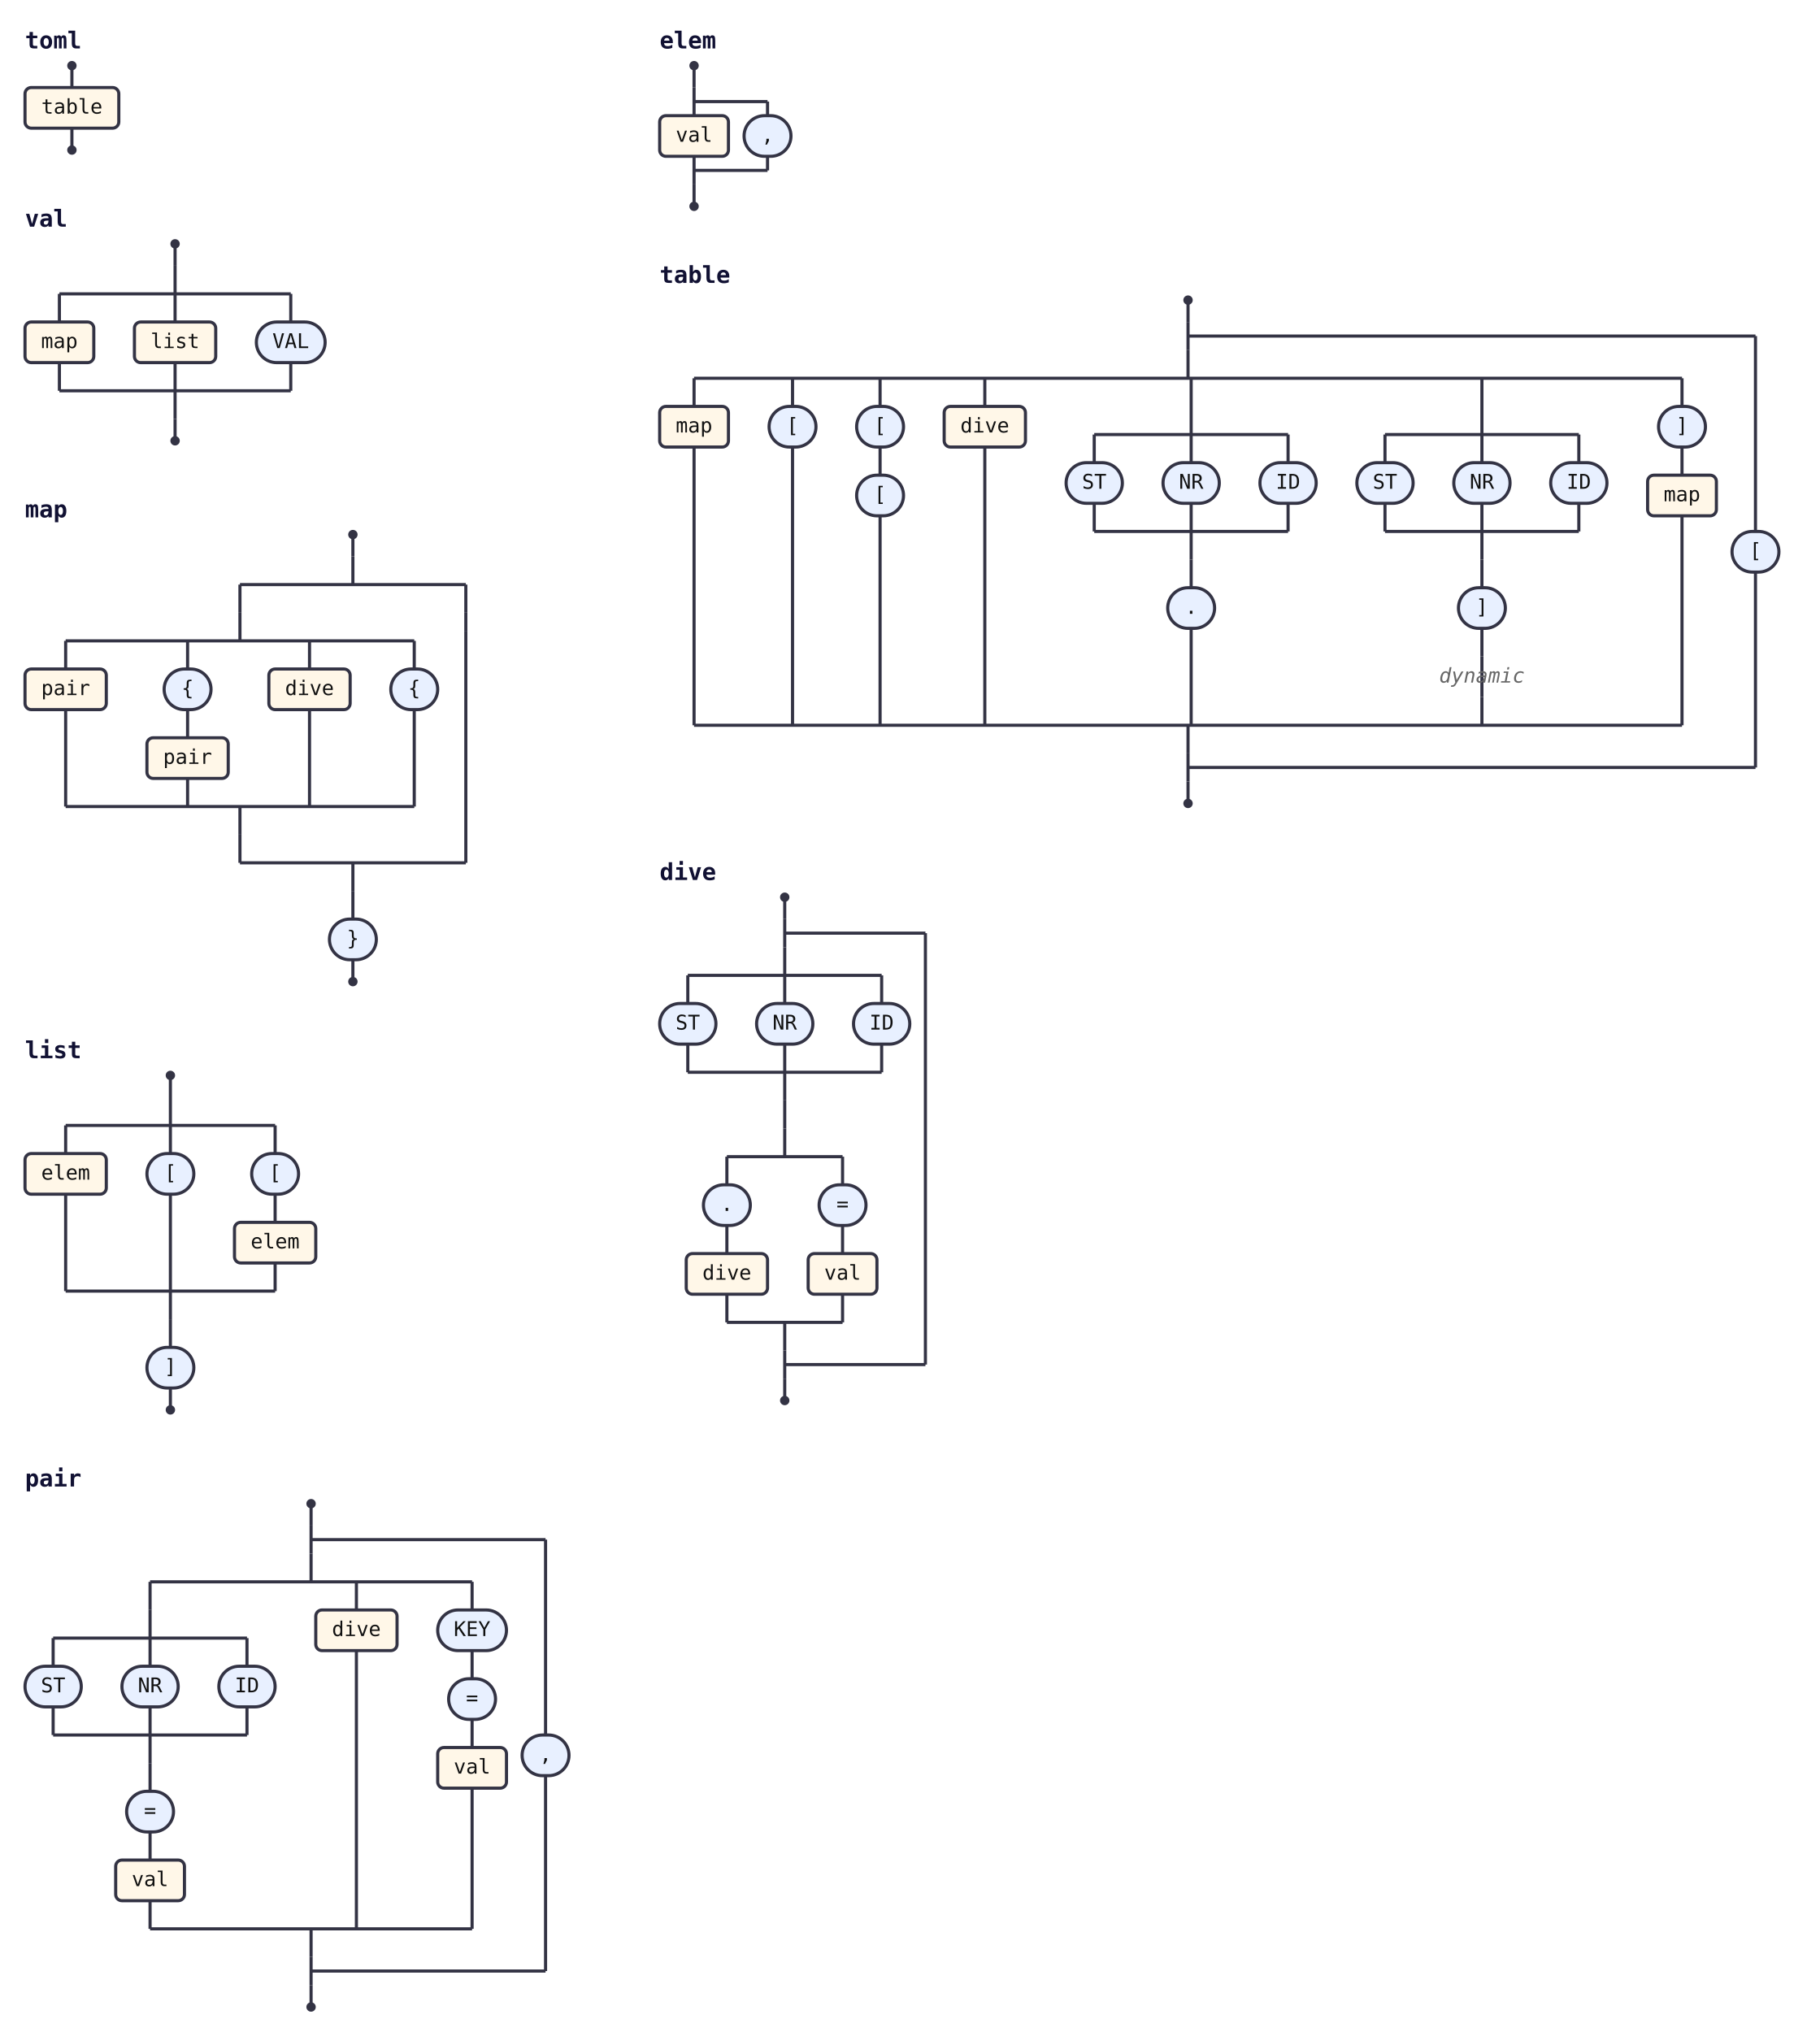
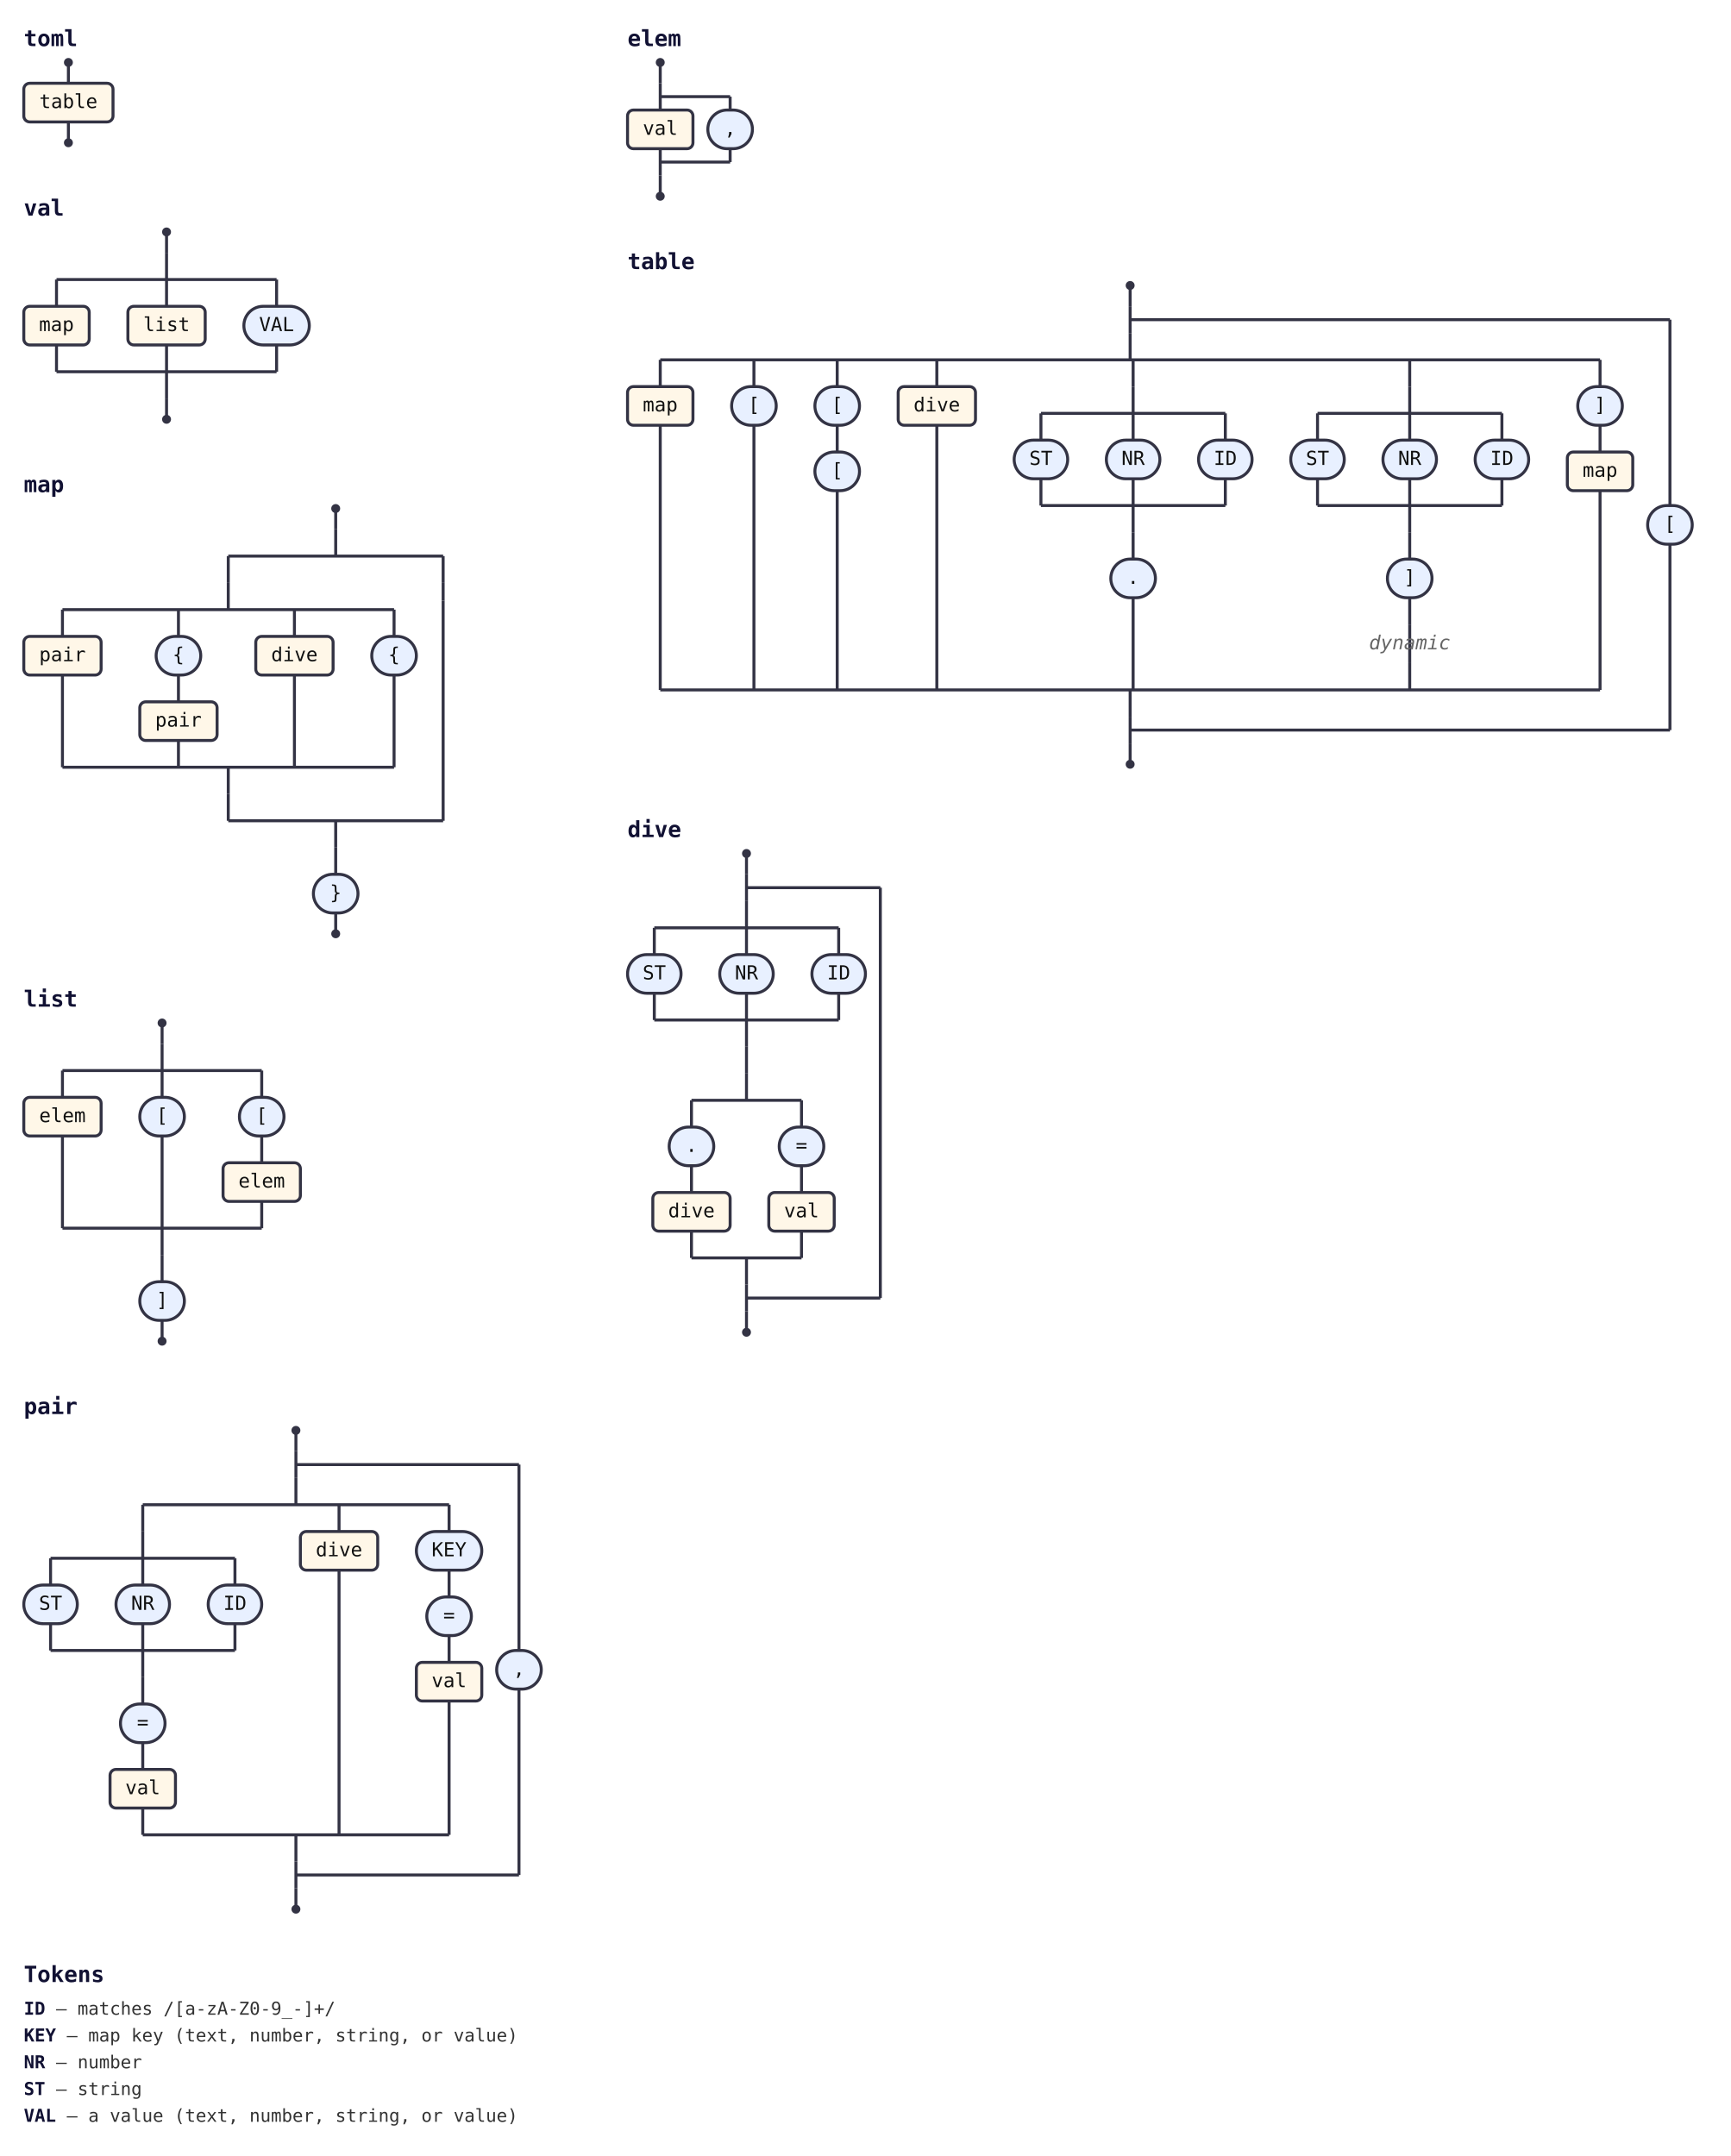
- <svg xmlns="http://www.w3.org/2000/svg" class="railroad" width="1164" height="1300" viewBox="0 0 1164 1300">
-   <style>svg.railroad{background:#fff;font-family:monospace;font-size:13px}.rr-line{stroke:#334;stroke-width:2;fill:none}.rr-cap{fill:#334}.rr-term{fill:#e8f0ff;stroke:#334;stroke-width:2}.rr-nonterm{fill:#fff7e8;stroke:#334;stroke-width:2}.rr-label{fill:#111;text-anchor:middle;dominant-baseline:middle}.rr-comment{fill:#666;font-style:italic;text-anchor:middle;dominant-baseline:middle}.rr-title{fill:#113;font-weight:bold;font-size:15px}a:hover .rr-nonterm{fill:#ffe6b3;cursor:pointer}</style>
+ <svg xmlns="http://www.w3.org/2000/svg" class="railroad" width="1164" height="1450" viewBox="0 0 1164 1450">
+   <style>svg.railroad{background:#fff;font-family:monospace;font-size:13px}.rr-line{stroke:#334;stroke-width:2;fill:none}.rr-cap{fill:#334}.rr-term{fill:#e8f0ff;stroke:#334;stroke-width:2}.rr-nonterm{fill:#fff7e8;stroke:#334;stroke-width:2}.rr-label{fill:#111;text-anchor:middle;dominant-baseline:middle}.rr-comment{fill:#666;font-style:italic;text-anchor:middle;dominant-baseline:middle}.rr-title{fill:#113;font-weight:bold;font-size:15px}.rr-legend{fill:#333;font-size:12px}.rr-legend-tok{fill:#113;font-weight:bold}a:hover .rr-nonterm{fill:#ffe6b3;cursor:pointer}</style>
  <g>
    <g id="toml">
      <text class="rr-title" x="16" y="31">toml</text>
      <circle class="rr-cap" cx="46" cy="42" r="3" />
      <path class="rr-line" d="M46 42V56" />
      <a href="#table">
        <rect class="rr-nonterm" x="16" y="56" width="60" height="26" rx="4" ry="4" />
        <text class="rr-label" x="46" y="69">table</text>
      </a>
      <path class="rr-line" d="M46 82V96" />
      <circle class="rr-cap" cx="46" cy="96" r="3" />
    </g>
    <g id="val">
      <text class="rr-title" x="16" y="145">val</text>
      <circle class="rr-cap" cx="112" cy="156" r="3" />
      <path class="rr-line" d="M112 156V170" />
      <path class="rr-line" d="M112 170V188" />
      <path class="rr-line" d="M38 188H186" />
      <path class="rr-line" d="M38 250H186" />
      <path class="rr-line" d="M112 250V268" />
      <path class="rr-line" d="M38 188V206" />
      <a href="#map">
        <rect class="rr-nonterm" x="16" y="206" width="44" height="26" rx="4" ry="4" />
        <text class="rr-label" x="38" y="219">map</text>
      </a>
      <path class="rr-line" d="M38 232V250" />
      <path class="rr-line" d="M112 188V206" />
      <a href="#list">
        <rect class="rr-nonterm" x="86" y="206" width="52" height="26" rx="4" ry="4" />
        <text class="rr-label" x="112" y="219">list</text>
      </a>
      <path class="rr-line" d="M112 232V250" />
      <path class="rr-line" d="M186 188V206" />
      <rect class="rr-term" x="164" y="206" width="44" height="26" rx="13" ry="13" />
      <text class="rr-label" x="186" y="219">VAL</text>
      <path class="rr-line" d="M186 232V250" />
      <path class="rr-line" d="M112 268V282" />
      <circle class="rr-cap" cx="112" cy="282" r="3" />
    </g>
    <g id="map">
      <text class="rr-title" x="16" y="331">map</text>
      <circle class="rr-cap" cx="225.75" cy="342" r="3" />
      <path class="rr-line" d="M225.75 342V356" />
      <path class="rr-line" d="M225.75 356V374" />
      <path class="rr-line" d="M153.5 374H298" />
      <path class="rr-line" d="M153.5 552H298" />
      <path class="rr-line" d="M225.75 552V570" />
      <path class="rr-line" d="M153.5 374V392" />
      <path class="rr-line" d="M153.5 392V410" />
      <path class="rr-line" d="M42 410H265" />
      <path class="rr-line" d="M42 516H265" />
      <path class="rr-line" d="M153.5 516V534" />
      <path class="rr-line" d="M42 410V428" />
      <a href="#pair">
        <rect class="rr-nonterm" x="16" y="428" width="52" height="26" rx="4" ry="4" />
        <text class="rr-label" x="42" y="441">pair</text>
      </a>
      <path class="rr-line" d="M42 454V516" />
      <path class="rr-line" d="M120 410V428" />
      <rect class="rr-term" x="105" y="428" width="30" height="26" rx="13" ry="13" />
      <text class="rr-label" x="120" y="441">{</text>
      <path class="rr-line" d="M120 454V472" />
      <a href="#pair">
        <rect class="rr-nonterm" x="94" y="472" width="52" height="26" rx="4" ry="4" />
        <text class="rr-label" x="120" y="485">pair</text>
      </a>
      <path class="rr-line" d="M120 498V516" />
      <path class="rr-line" d="M198 410V428" />
      <a href="#dive">
        <rect class="rr-nonterm" x="172" y="428" width="52" height="26" rx="4" ry="4" />
        <text class="rr-label" x="198" y="441">dive</text>
      </a>
      <path class="rr-line" d="M198 454V516" />
      <path class="rr-line" d="M265 410V428" />
      <rect class="rr-term" x="250" y="428" width="30" height="26" rx="13" ry="13" />
      <text class="rr-label" x="265" y="441">{</text>
      <path class="rr-line" d="M265 454V516" />
      <path class="rr-line" d="M153.5 534V552" />
      <path class="rr-line" d="M298 374V392" />
      <path class="rr-line" d="M298 392V404" />
      <path class="rr-line" d="M298 404V552" />
      <path class="rr-line" d="M225.75 570V588" />
      <rect class="rr-term" x="210.75" y="588" width="30" height="26" rx="13" ry="13" />
      <text class="rr-label" x="225.75" y="601">}</text>
      <path class="rr-line" d="M225.75 614V628" />
      <circle class="rr-cap" cx="225.75" cy="628" r="3" />
    </g>
    <g id="list">
      <text class="rr-title" x="16" y="677">list</text>
      <circle class="rr-cap" cx="109" cy="688" r="3" />
      <path class="rr-line" d="M109 688V702" />
      <path class="rr-line" d="M109 702V720" />
      <path class="rr-line" d="M42 720H176" />
      <path class="rr-line" d="M42 826H176" />
      <path class="rr-line" d="M109 826V844" />
      <path class="rr-line" d="M42 720V738" />
      <a href="#elem">
        <rect class="rr-nonterm" x="16" y="738" width="52" height="26" rx="4" ry="4" />
        <text class="rr-label" x="42" y="751">elem</text>
      </a>
      <path class="rr-line" d="M42 764V826" />
      <path class="rr-line" d="M109 720V738" />
      <rect class="rr-term" x="94" y="738" width="30" height="26" rx="13" ry="13" />
      <text class="rr-label" x="109" y="751">[</text>
      <path class="rr-line" d="M109 764V826" />
      <path class="rr-line" d="M176 720V738" />
      <rect class="rr-term" x="161" y="738" width="30" height="26" rx="13" ry="13" />
      <text class="rr-label" x="176" y="751">[</text>
      <path class="rr-line" d="M176 764V782" />
      <a href="#elem">
        <rect class="rr-nonterm" x="150" y="782" width="52" height="26" rx="4" ry="4" />
        <text class="rr-label" x="176" y="795">elem</text>
      </a>
      <path class="rr-line" d="M176 808V826" />
      <path class="rr-line" d="M109 844V862" />
      <rect class="rr-term" x="94" y="862" width="30" height="26" rx="13" ry="13" />
      <text class="rr-label" x="109" y="875">]</text>
      <path class="rr-line" d="M109 888V902" />
      <circle class="rr-cap" cx="109" cy="902" r="3" />
    </g>
    <g id="pair">
      <text class="rr-title" x="16" y="951">pair</text>
      <circle class="rr-cap" cx="199" cy="962" r="3" />
      <path class="rr-line" d="M199 962V976" />
      <path class="rr-line" d="M199 976V994" />
      <path class="rr-line" d="M199 994V1012" />
      <path class="rr-line" d="M96 1012H302" />
      <path class="rr-line" d="M96 1234H302" />
      <path class="rr-line" d="M199 1234V1252" />
      <path class="rr-line" d="M96 1012V1030" />
      <path class="rr-line" d="M96 1030V1048" />
      <path class="rr-line" d="M34 1048H158" />
      <path class="rr-line" d="M34 1110H158" />
      <path class="rr-line" d="M96 1110V1128" />
      <path class="rr-line" d="M34 1048V1066" />
      <rect class="rr-term" x="16" y="1066" width="36" height="26" rx="13" ry="13" />
      <text class="rr-label" x="34" y="1079">ST</text>
      <path class="rr-line" d="M34 1092V1110" />
      <path class="rr-line" d="M96 1048V1066" />
      <rect class="rr-term" x="78" y="1066" width="36" height="26" rx="13" ry="13" />
      <text class="rr-label" x="96" y="1079">NR</text>
      <path class="rr-line" d="M96 1092V1110" />
      <path class="rr-line" d="M158 1048V1066" />
      <rect class="rr-term" x="140" y="1066" width="36" height="26" rx="13" ry="13" />
      <text class="rr-label" x="158" y="1079">ID</text>
      <path class="rr-line" d="M158 1092V1110" />
      <path class="rr-line" d="M96 1128V1146" />
      <rect class="rr-term" x="81" y="1146" width="30" height="26" rx="13" ry="13" />
      <text class="rr-label" x="96" y="1159">=</text>
      <path class="rr-line" d="M96 1172V1190" />
      <a href="#val">
        <rect class="rr-nonterm" x="74" y="1190" width="44" height="26" rx="4" ry="4" />
        <text class="rr-label" x="96" y="1203">val</text>
      </a>
      <path class="rr-line" d="M96 1216V1234" />
      <path class="rr-line" d="M228 1012V1030" />
      <a href="#dive">
        <rect class="rr-nonterm" x="202" y="1030" width="52" height="26" rx="4" ry="4" />
        <text class="rr-label" x="228" y="1043">dive</text>
      </a>
      <path class="rr-line" d="M228 1056V1234" />
      <path class="rr-line" d="M302 1012V1030" />
      <rect class="rr-term" x="280" y="1030" width="44" height="26" rx="13" ry="13" />
      <text class="rr-label" x="302" y="1043">KEY</text>
      <path class="rr-line" d="M302 1056V1074" />
      <rect class="rr-term" x="287" y="1074" width="30" height="26" rx="13" ry="13" />
      <text class="rr-label" x="302" y="1087">=</text>
      <path class="rr-line" d="M302 1100V1118" />
      <a href="#val">
        <rect class="rr-nonterm" x="280" y="1118" width="44" height="26" rx="4" ry="4" />
        <text class="rr-label" x="302" y="1131">val</text>
      </a>
      <path class="rr-line" d="M302 1144V1234" />
      <path class="rr-line" d="M199 1252V1270" />
      <path class="rr-line" d="M199 1261H349" />
      <path class="rr-line" d="M199 985H349" />
      <path class="rr-line" d="M349 1136V1261" />
      <path class="rr-line" d="M349 985V1110" />
      <rect class="rr-term" x="334" y="1110" width="30" height="26" rx="13" ry="13" />
      <text class="rr-label" x="349" y="1123">,</text>
      <path class="rr-line" d="M199 1270V1284" />
      <circle class="rr-cap" cx="199" cy="1284" r="3" />
    </g>
    <g id="elem">
      <text class="rr-title" x="422" y="31">elem</text>
      <circle class="rr-cap" cx="444" cy="42" r="3" />
      <path class="rr-line" d="M444 42V56" />
      <path class="rr-line" d="M444 56V74" />
      <a href="#val">
        <rect class="rr-nonterm" x="422" y="74" width="44" height="26" rx="4" ry="4" />
        <text class="rr-label" x="444" y="87">val</text>
      </a>
      <path class="rr-line" d="M444 100V118" />
      <path class="rr-line" d="M444 109H491" />
      <path class="rr-line" d="M444 65H491" />
      <path class="rr-line" d="M491 100V109" />
      <path class="rr-line" d="M491 65V74" />
      <rect class="rr-term" x="476" y="74" width="30" height="26" rx="13" ry="13" />
      <text class="rr-label" x="491" y="87">,</text>
      <path class="rr-line" d="M444 118V132" />
      <circle class="rr-cap" cx="444" cy="132" r="3" />
    </g>
    <g id="table">
      <text class="rr-title" x="422" y="181">table</text>
      <circle class="rr-cap" cx="760" cy="192" r="3" />
      <path class="rr-line" d="M760 192V206" />
      <path class="rr-line" d="M760 206V224" />
      <path class="rr-line" d="M760 224V242" />
      <path class="rr-line" d="M444 242H1076" />
      <path class="rr-line" d="M444 464H1076" />
      <path class="rr-line" d="M760 464V482" />
      <path class="rr-line" d="M444 242V260" />
      <a href="#map">
        <rect class="rr-nonterm" x="422" y="260" width="44" height="26" rx="4" ry="4" />
        <text class="rr-label" x="444" y="273">map</text>
      </a>
      <path class="rr-line" d="M444 286V464" />
      <path class="rr-line" d="M507 242V260" />
      <rect class="rr-term" x="492" y="260" width="30" height="26" rx="13" ry="13" />
      <text class="rr-label" x="507" y="273">[</text>
      <path class="rr-line" d="M507 286V464" />
      <path class="rr-line" d="M563 242V260" />
      <rect class="rr-term" x="548" y="260" width="30" height="26" rx="13" ry="13" />
      <text class="rr-label" x="563" y="273">[</text>
      <path class="rr-line" d="M563 286V304" />
      <rect class="rr-term" x="548" y="304" width="30" height="26" rx="13" ry="13" />
      <text class="rr-label" x="563" y="317">[</text>
      <path class="rr-line" d="M563 330V464" />
      <path class="rr-line" d="M630 242V260" />
      <a href="#dive">
        <rect class="rr-nonterm" x="604" y="260" width="52" height="26" rx="4" ry="4" />
        <text class="rr-label" x="630" y="273">dive</text>
      </a>
      <path class="rr-line" d="M630 286V464" />
      <path class="rr-line" d="M762 242V260" />
      <path class="rr-line" d="M762 260V278" />
      <path class="rr-line" d="M700 278H824" />
      <path class="rr-line" d="M700 340H824" />
      <path class="rr-line" d="M762 340V358" />
      <path class="rr-line" d="M700 278V296" />
      <rect class="rr-term" x="682" y="296" width="36" height="26" rx="13" ry="13" />
      <text class="rr-label" x="700" y="309">ST</text>
      <path class="rr-line" d="M700 322V340" />
      <path class="rr-line" d="M762 278V296" />
      <rect class="rr-term" x="744" y="296" width="36" height="26" rx="13" ry="13" />
      <text class="rr-label" x="762" y="309">NR</text>
      <path class="rr-line" d="M762 322V340" />
      <path class="rr-line" d="M824 278V296" />
      <rect class="rr-term" x="806" y="296" width="36" height="26" rx="13" ry="13" />
      <text class="rr-label" x="824" y="309">ID</text>
      <path class="rr-line" d="M824 322V340" />
      <path class="rr-line" d="M762 358V376" />
      <rect class="rr-term" x="747" y="376" width="30" height="26" rx="13" ry="13" />
      <text class="rr-label" x="762" y="389">.</text>
      <path class="rr-line" d="M762 402V464" />
      <path class="rr-line" d="M948 242V260" />
      <path class="rr-line" d="M948 260V278" />
      <path class="rr-line" d="M886 278H1010" />
      <path class="rr-line" d="M886 340H1010" />
      <path class="rr-line" d="M948 340V358" />
      <path class="rr-line" d="M886 278V296" />
      <rect class="rr-term" x="868" y="296" width="36" height="26" rx="13" ry="13" />
      <text class="rr-label" x="886" y="309">ST</text>
      <path class="rr-line" d="M886 322V340" />
      <path class="rr-line" d="M948 278V296" />
      <rect class="rr-term" x="930" y="296" width="36" height="26" rx="13" ry="13" />
      <text class="rr-label" x="948" y="309">NR</text>
      <path class="rr-line" d="M948 322V340" />
      <path class="rr-line" d="M1010 278V296" />
      <rect class="rr-term" x="992" y="296" width="36" height="26" rx="13" ry="13" />
      <text class="rr-label" x="1010" y="309">ID</text>
      <path class="rr-line" d="M1010 322V340" />
      <path class="rr-line" d="M948 358V376" />
      <rect class="rr-term" x="933" y="376" width="30" height="26" rx="13" ry="13" />
      <text class="rr-label" x="948" y="389">]</text>
      <path class="rr-line" d="M948 402V420" />
      <path class="rr-line" d="M948 420V446" />
      <text class="rr-comment" x="948" y="433">dynamic</text>
      <path class="rr-line" d="M948 446V464" />
      <path class="rr-line" d="M1076 242V260" />
      <rect class="rr-term" x="1061" y="260" width="30" height="26" rx="13" ry="13" />
      <text class="rr-label" x="1076" y="273">]</text>
      <path class="rr-line" d="M1076 286V304" />
      <a href="#map">
        <rect class="rr-nonterm" x="1054" y="304" width="44" height="26" rx="4" ry="4" />
        <text class="rr-label" x="1076" y="317">map</text>
      </a>
      <path class="rr-line" d="M1076 330V464" />
      <path class="rr-line" d="M760 482V500" />
      <path class="rr-line" d="M760 491H1123" />
      <path class="rr-line" d="M760 215H1123" />
      <path class="rr-line" d="M1123 366V491" />
      <path class="rr-line" d="M1123 215V340" />
      <rect class="rr-term" x="1108" y="340" width="30" height="26" rx="13" ry="13" />
      <text class="rr-label" x="1123" y="353">[</text>
      <path class="rr-line" d="M760 500V514" />
      <circle class="rr-cap" cx="760" cy="514" r="3" />
    </g>
    <g id="dive">
      <text class="rr-title" x="422" y="563">dive</text>
      <circle class="rr-cap" cx="502" cy="574" r="3" />
      <path class="rr-line" d="M502 574V588" />
      <path class="rr-line" d="M502 588V606" />
      <path class="rr-line" d="M502 606V624" />
      <path class="rr-line" d="M440 624H564" />
      <path class="rr-line" d="M440 686H564" />
      <path class="rr-line" d="M502 686V704" />
      <path class="rr-line" d="M440 624V642" />
      <rect class="rr-term" x="422" y="642" width="36" height="26" rx="13" ry="13" />
      <text class="rr-label" x="440" y="655">ST</text>
      <path class="rr-line" d="M440 668V686" />
      <path class="rr-line" d="M502 624V642" />
      <rect class="rr-term" x="484" y="642" width="36" height="26" rx="13" ry="13" />
      <text class="rr-label" x="502" y="655">NR</text>
      <path class="rr-line" d="M502 668V686" />
      <path class="rr-line" d="M564 624V642" />
      <rect class="rr-term" x="546" y="642" width="36" height="26" rx="13" ry="13" />
      <text class="rr-label" x="564" y="655">ID</text>
      <path class="rr-line" d="M564 668V686" />
      <path class="rr-line" d="M502 704V722" />
      <path class="rr-line" d="M502 722V740" />
      <path class="rr-line" d="M465 740H539" />
      <path class="rr-line" d="M465 846H539" />
      <path class="rr-line" d="M502 846V864" />
      <path class="rr-line" d="M465 740V758" />
      <rect class="rr-term" x="450" y="758" width="30" height="26" rx="13" ry="13" />
      <text class="rr-label" x="465" y="771">.</text>
      <path class="rr-line" d="M465 784V802" />
      <a href="#dive">
        <rect class="rr-nonterm" x="439" y="802" width="52" height="26" rx="4" ry="4" />
        <text class="rr-label" x="465" y="815">dive</text>
      </a>
      <path class="rr-line" d="M465 828V846" />
      <path class="rr-line" d="M539 740V758" />
      <rect class="rr-term" x="524" y="758" width="30" height="26" rx="13" ry="13" />
      <text class="rr-label" x="539" y="771">=</text>
      <path class="rr-line" d="M539 784V802" />
      <a href="#val">
        <rect class="rr-nonterm" x="517" y="802" width="44" height="26" rx="4" ry="4" />
        <text class="rr-label" x="539" y="815">val</text>
      </a>
      <path class="rr-line" d="M539 828V846" />
      <path class="rr-line" d="M502 864V882" />
      <path class="rr-line" d="M502 873H592" />
      <path class="rr-line" d="M502 597H592" />
      <path class="rr-line" d="M592 597V873" />
      <path class="rr-line" d="M502 882V896" />
      <circle class="rr-cap" cx="502" cy="896" r="3" />
    </g>
+     <text class="rr-title" x="16" y="1333">Tokens</text>
+     <text class="rr-legend" x="16" y="1355">
+       <tspan class="rr-legend-tok">ID</tspan>  —  matches /[a-zA-Z0-9_-]+/</text>
+     <text class="rr-legend" x="16" y="1373">
+       <tspan class="rr-legend-tok">KEY</tspan>  —  map key (text, number, string, or value)</text>
+     <text class="rr-legend" x="16" y="1391">
+       <tspan class="rr-legend-tok">NR</tspan>  —  number</text>
+     <text class="rr-legend" x="16" y="1409">
+       <tspan class="rr-legend-tok">ST</tspan>  —  string</text>
+     <text class="rr-legend" x="16" y="1427">
+       <tspan class="rr-legend-tok">VAL</tspan>  —  a value (text, number, string, or value)</text>
  </g>
</svg>
